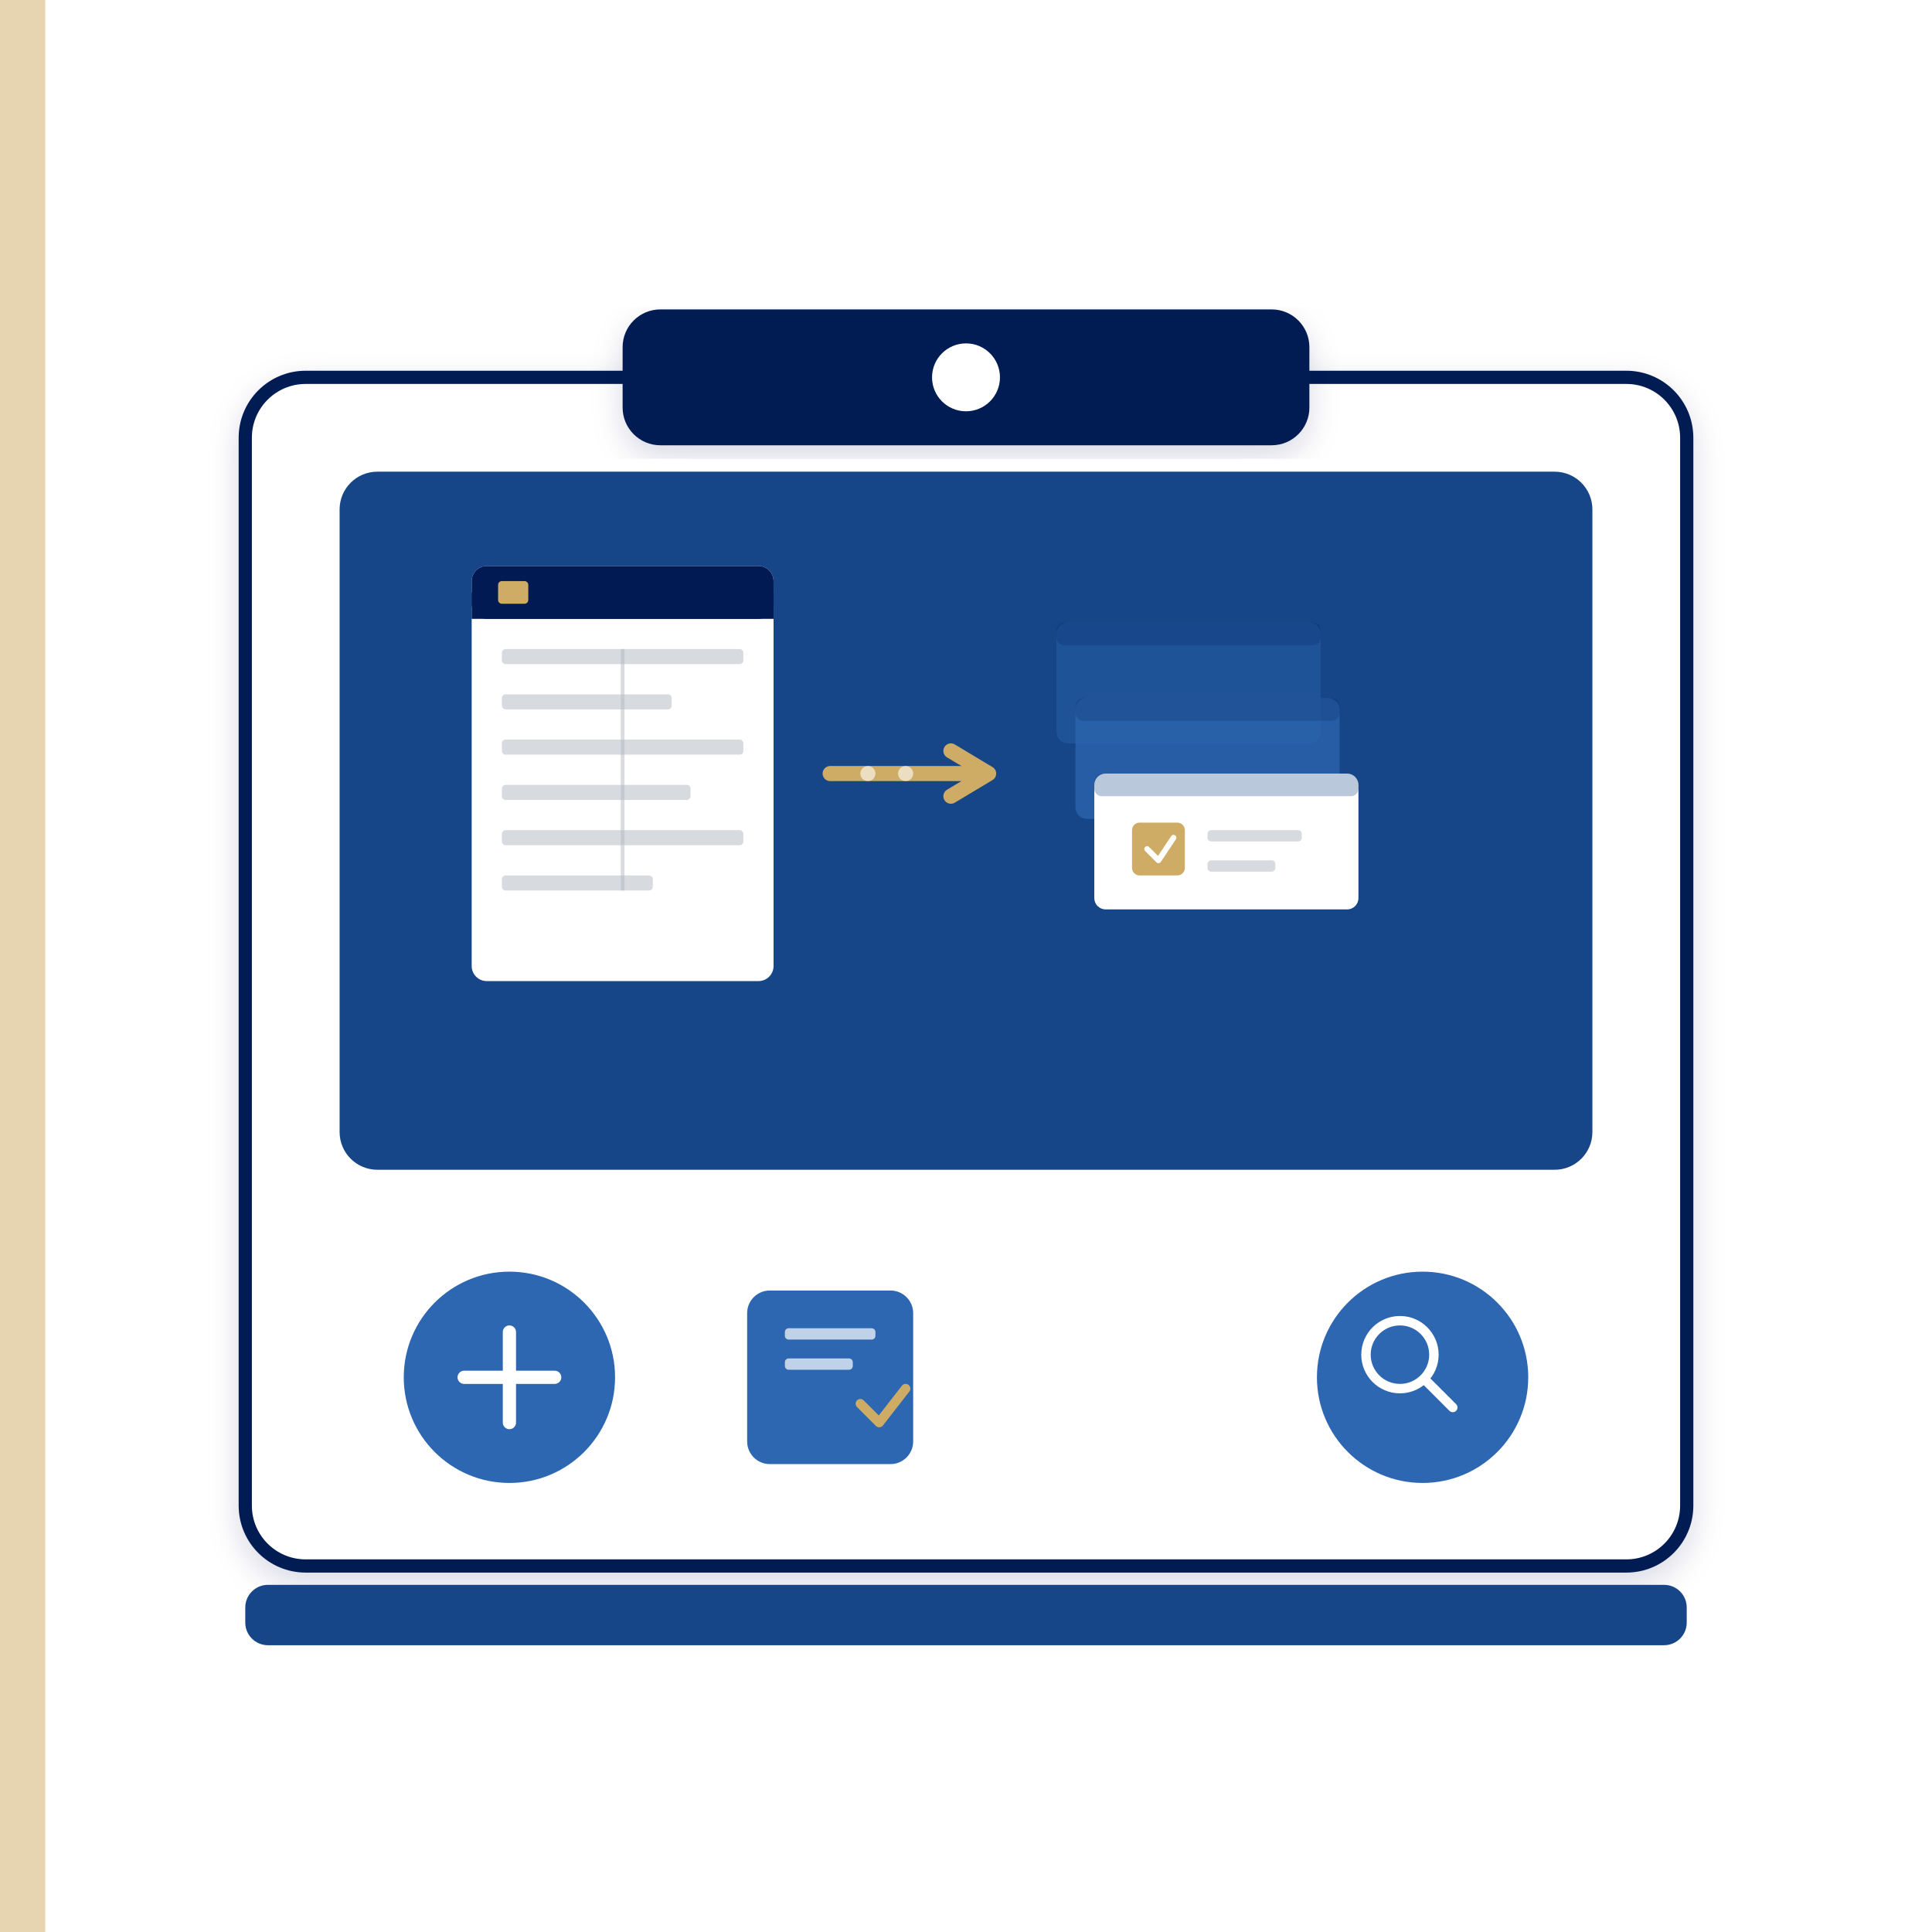
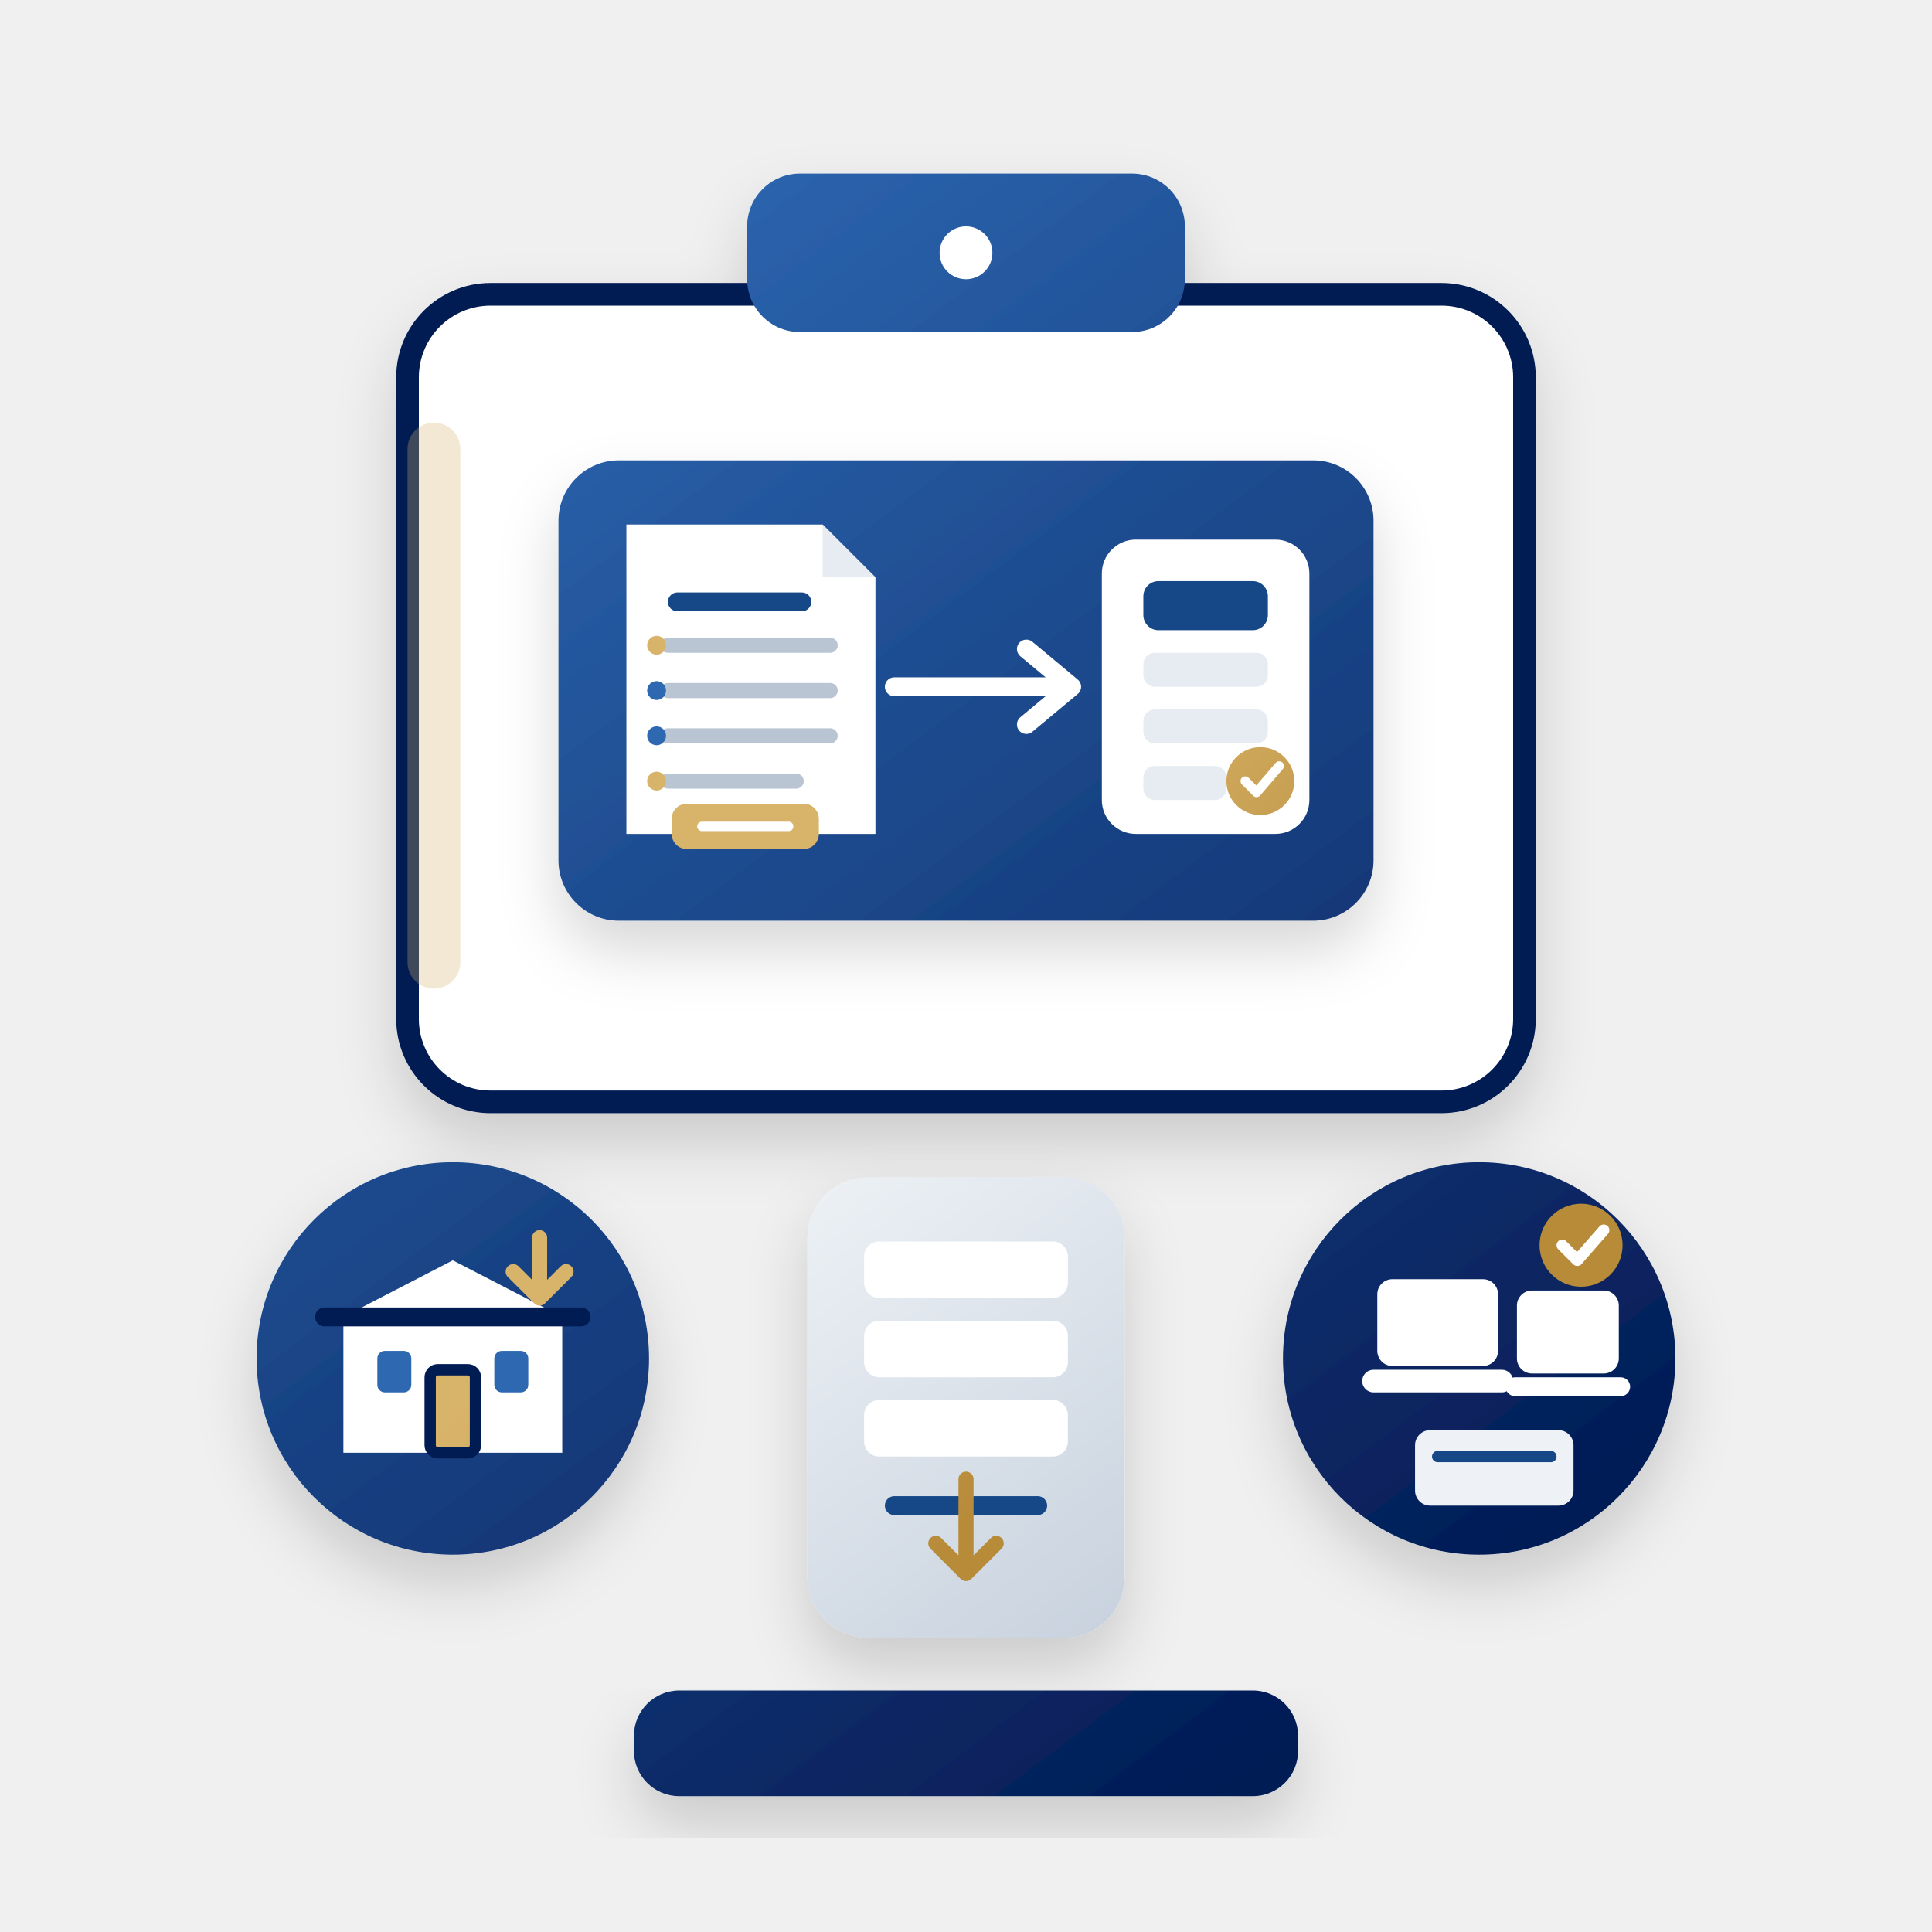
- <svg xmlns="http://www.w3.org/2000/svg" viewBox="0 0 512 512">
+ <svg xmlns="http://www.w3.org/2000/svg" width="512" height="512" viewBox="0 0 512 512" fill="none">
  <defs>
-     <filter id="registromasivo-shadow" x="-10%" y="-10%" width="120%" height="120%">
-       <feDropShadow dx="0" dy="3" stdDeviation="4" flood-color="#021A53" flood-opacity="0.15" />
+     <linearGradient id="blue" x1="120" y1="80" x2="390" y2="440" gradientUnits="userSpaceOnUse">
+       <stop stop-color="#2D67B1" />
+       <stop offset="1" stop-color="#021A53" />
+     </linearGradient>
+     <linearGradient id="gold" x1="320" y1="150" x2="410" y2="230" gradientUnits="userSpaceOnUse">
+       <stop stop-color="#D8B36A" />
+       <stop offset="1" stop-color="#B78B39" />
+     </linearGradient>
+     <linearGradient id="gray" x1="210" y1="310" x2="300" y2="430" gradientUnits="userSpaceOnUse">
+       <stop stop-color="#EEF2F6" />
+       <stop offset="1" stop-color="#C8D2DE" />
+     </linearGradient>
+     <filter id="shadow" x="-30%" y="-30%" width="160%" height="170%">
+       <feDropShadow dx="0" dy="8" stdDeviation="8" flood-opacity=".16" />
    </filter>
  </defs>
-   <rect width="512" height="512" fill="#FFFFFF" />
-   <rect x="0" y="0" width="12" height="512" fill="#CFAC65" opacity="0.5" />
-   <rect x="65" y="100" width="382" height="315" rx="16" fill="#FFFFFF" stroke="#021A53" stroke-width="3.5" filter="url(#registromasivo-shadow)" />
-   <rect x="165" y="82" width="182" height="36" rx="10" fill="#021A53" filter="url(#registromasivo-shadow)" />
-   <circle cx="256" cy="100" r="9" fill="#FFFFFF" />
-   <rect x="90" y="125" width="332" height="185" rx="10" fill="#164687" />
-   <rect x="125" y="150" width="80" height="110" rx="4" fill="#FFFFFF" />
-   <rect x="125" y="150" width="80" height="14" rx="4" fill="#021A53" />
-   <rect x="125" y="157" width="80" height="7" fill="#021A53" />
-   <rect x="132" y="154" width="8" height="6" rx="1" fill="#CFAC65" />
-   <rect x="133" y="172" width="64" height="4" rx="1" fill="#D7DBDF" />
-   <rect x="133" y="184" width="45" height="4" rx="1" fill="#D7DBDF" />
-   <rect x="133" y="196" width="64" height="4" rx="1" fill="#D7DBDF" />
-   <rect x="133" y="208" width="50" height="4" rx="1" fill="#D7DBDF" />
-   <rect x="133" y="220" width="64" height="4" rx="1" fill="#D7DBDF" />
-   <rect x="133" y="232" width="40" height="4" rx="1" fill="#D7DBDF" />
-   <line x1="165" y1="172" x2="165" y2="236" stroke="#B3BAC1" stroke-width="1" opacity="0.5" />
-   <line x1="220" y1="205" x2="260" y2="205" stroke="#CFAC65" stroke-width="4" stroke-linecap="round" />
-   <path d="M 252 199 L 262 205 L 252 211" stroke="#CFAC65" stroke-width="4" stroke-linecap="round" stroke-linejoin="round" fill="none" />
-   <circle cx="230" cy="205" r="2" fill="#FFFFFF" opacity="0.6" />
-   <circle cx="240" cy="205" r="2" fill="#FFFFFF" opacity="0.6" />
-   <rect x="280" y="165" width="70" height="32" rx="3" fill="#2D67B1" opacity="0.4" />
-   <rect x="280" y="165" width="70" height="6" rx="2" fill="#021A53" opacity="0.2" />
-   <rect x="285" y="185" width="70" height="32" rx="3" fill="#2D67B1" opacity="0.7" />
-   <rect x="285" y="185" width="70" height="6" rx="2" fill="#021A53" opacity="0.2" />
-   <rect x="290" y="205" width="70" height="36" rx="3" fill="#FFFFFF" />
-   <rect x="290" y="205" width="70" height="6" rx="2" fill="#164687" opacity="0.3" />
-   <rect x="300" y="218" width="14" height="14" rx="2" fill="#CFAC65" />
-   <path d="M 304 225 L 307 228 L 311 222" stroke="#FFFFFF" stroke-width="1.5" stroke-linecap="round" stroke-linejoin="round" fill="none" />
-   <rect x="320" y="220" width="25" height="3" rx="1" fill="#D7DBDF" />
-   <rect x="320" y="228" width="18" height="3" rx="1" fill="#D7DBDF" />
-   <circle cx="135" cy="365" r="28" fill="#2D67B1" />
-   <path d="M 135 353 L 135 377 M 123 365 L 147 365" stroke="#FFFFFF" stroke-width="3.5" stroke-linecap="round" />
-   <rect x="198" y="342" width="44" height="46" rx="6" fill="#2D67B1" />
-   <rect x="208" y="352" width="24" height="3" rx="1" fill="#FFFFFF" opacity="0.7" />
-   <rect x="208" y="360" width="18" height="3" rx="1" fill="#FFFFFF" opacity="0.7" />
-   <path d="M 228 372 L 233 377 L 240 368" stroke="#CFAC65" stroke-width="2.5" stroke-linecap="round" stroke-linejoin="round" fill="none" />
-   <circle cx="377" cy="365" r="28" fill="#2D67B1" />
-   <circle cx="371" cy="359" r="9" stroke="#FFFFFF" stroke-width="2.5" fill="none" />
-   <line x1="378" y1="366" x2="385" y2="373" stroke="#FFFFFF" stroke-width="2.5" stroke-linecap="round" />
-   <rect x="65" y="420" width="382" height="16" rx="6" fill="#164687" />
+   <g filter="url(#shadow)">
+     <rect x="108" y="78" width="296" height="214" rx="22" fill="white" stroke="#021A53" stroke-width="6" />
+     <rect x="198" y="46" width="116" height="42" rx="14" fill="url(#blue)" />
+     <circle cx="256" cy="67" r="7" fill="white" />
+   </g>
+   <rect x="108" y="112" width="14" height="150" rx="7" fill="url(#gold)" opacity=".30" />
+   <g filter="url(#shadow)">
+     <rect x="148" y="122" width="216" height="122" rx="16" fill="url(#blue)" />
+     <path d="M166 139H218L232 153V221H166V139Z" fill="white" />
+     <path d="M218 139V153H232" fill="#E7ECF2" />
+     <rect x="177" y="157" width="38" height="5" rx="2.5" fill="#164687" />
+     <path d="M177 171H220M177 183H220M177 195H220M177 207H211" stroke="#B9C5D2" stroke-width="4" stroke-linecap="round" />
+     <circle cx="174" cy="171" r="2.5" fill="#D8B36A" />
+     <circle cx="174" cy="183" r="2.5" fill="#2D67B1" />
+     <circle cx="174" cy="195" r="2.5" fill="#2D67B1" />
+     <circle cx="174" cy="207" r="2.5" fill="#D8B36A" />
+     <rect x="178" y="213" width="39" height="12" rx="4" fill="url(#gold)" />
+     <path d="M186 219H209" stroke="white" stroke-width="2.5" stroke-linecap="round" />
+     <path d="M237 182H282" stroke="white" stroke-width="5" stroke-linecap="round" />
+     <path d="M272 172L284 182L272 192" stroke="white" stroke-width="5" stroke-linecap="round" stroke-linejoin="round" />
+     <rect x="292" y="143" width="55" height="78" rx="9" fill="white" />
+     <rect x="303" y="154" width="33" height="13" rx="4" fill="#164687" />
+     <rect x="303" y="173" width="33" height="9" rx="3" fill="#E7ECF2" />
+     <rect x="303" y="188" width="33" height="9" rx="3" fill="#E7ECF2" />
+     <rect x="303" y="203" width="22" height="9" rx="3" fill="#E7ECF2" />
+     <circle cx="334" cy="207" r="9" fill="url(#gold)" />
+     <path d="M330 207L333 210L339 203" stroke="white" stroke-width="2.5" stroke-linecap="round" stroke-linejoin="round" />
+   </g>
+   <g filter="url(#shadow)">
+     <circle cx="120" cy="360" r="52" fill="url(#blue)" />
+     <path d="M91 349L120 334L149 349V385H91V349Z" fill="white" />
+     <path d="M86 349H154" stroke="#021A53" stroke-width="5" stroke-linecap="round" />
+     <rect x="114" y="363" width="12" height="22" rx="2" fill="url(#gold)" stroke="#021A53" stroke-width="3" />
+     <rect x="100" y="358" width="9" height="11" rx="2" fill="#2D67B1" />
+     <rect x="131" y="358" width="9" height="11" rx="2" fill="#2D67B1" />
+     <path d="M143 328V344M136 337L143 344L150 337" stroke="url(#gold)" stroke-width="4" stroke-linecap="round" stroke-linejoin="round" />
+   </g>
+   <g filter="url(#shadow)">
+     <rect x="214" y="312" width="84" height="122" rx="16" fill="url(#gray)" />
+     <rect x="229" y="329" width="54" height="15" rx="4" fill="white" />
+     <rect x="229" y="350" width="54" height="15" rx="4" fill="white" />
+     <rect x="229" y="371" width="54" height="15" rx="4" fill="white" />
+     <path d="M237 399H275" stroke="#164687" stroke-width="5" stroke-linecap="round" />
+     <path d="M256 392V417M248 409L256 417L264 409" stroke="url(#gold)" stroke-width="4" stroke-linecap="round" stroke-linejoin="round" />
+   </g>
+   <g filter="url(#shadow)">
+     <circle cx="392" cy="360" r="52" fill="url(#blue)" />
+     <rect x="365" y="339" width="32" height="23" rx="4" fill="white" />
+     <rect x="361" y="363" width="40" height="6" rx="3" fill="white" />
+     <rect x="402" y="342" width="27" height="22" rx="4" fill="white" />
+     <rect x="399" y="365" width="33" height="5" rx="2.5" fill="white" />
+     <rect x="375" y="379" width="42" height="20" rx="4" fill="#EEF2F6" />
+     <path d="M381 386H411" stroke="#164687" stroke-width="3" stroke-linecap="round" />
+     <circle cx="419" cy="330" r="11" fill="url(#gold)" />
+     <path d="M414 330L418 334L425 326" stroke="white" stroke-width="3" stroke-linecap="round" stroke-linejoin="round" />
+   </g>
+   <g filter="url(#shadow)">
+     <rect x="168" y="448" width="176" height="28" rx="12" fill="url(#blue)" />
+   </g>
</svg>
